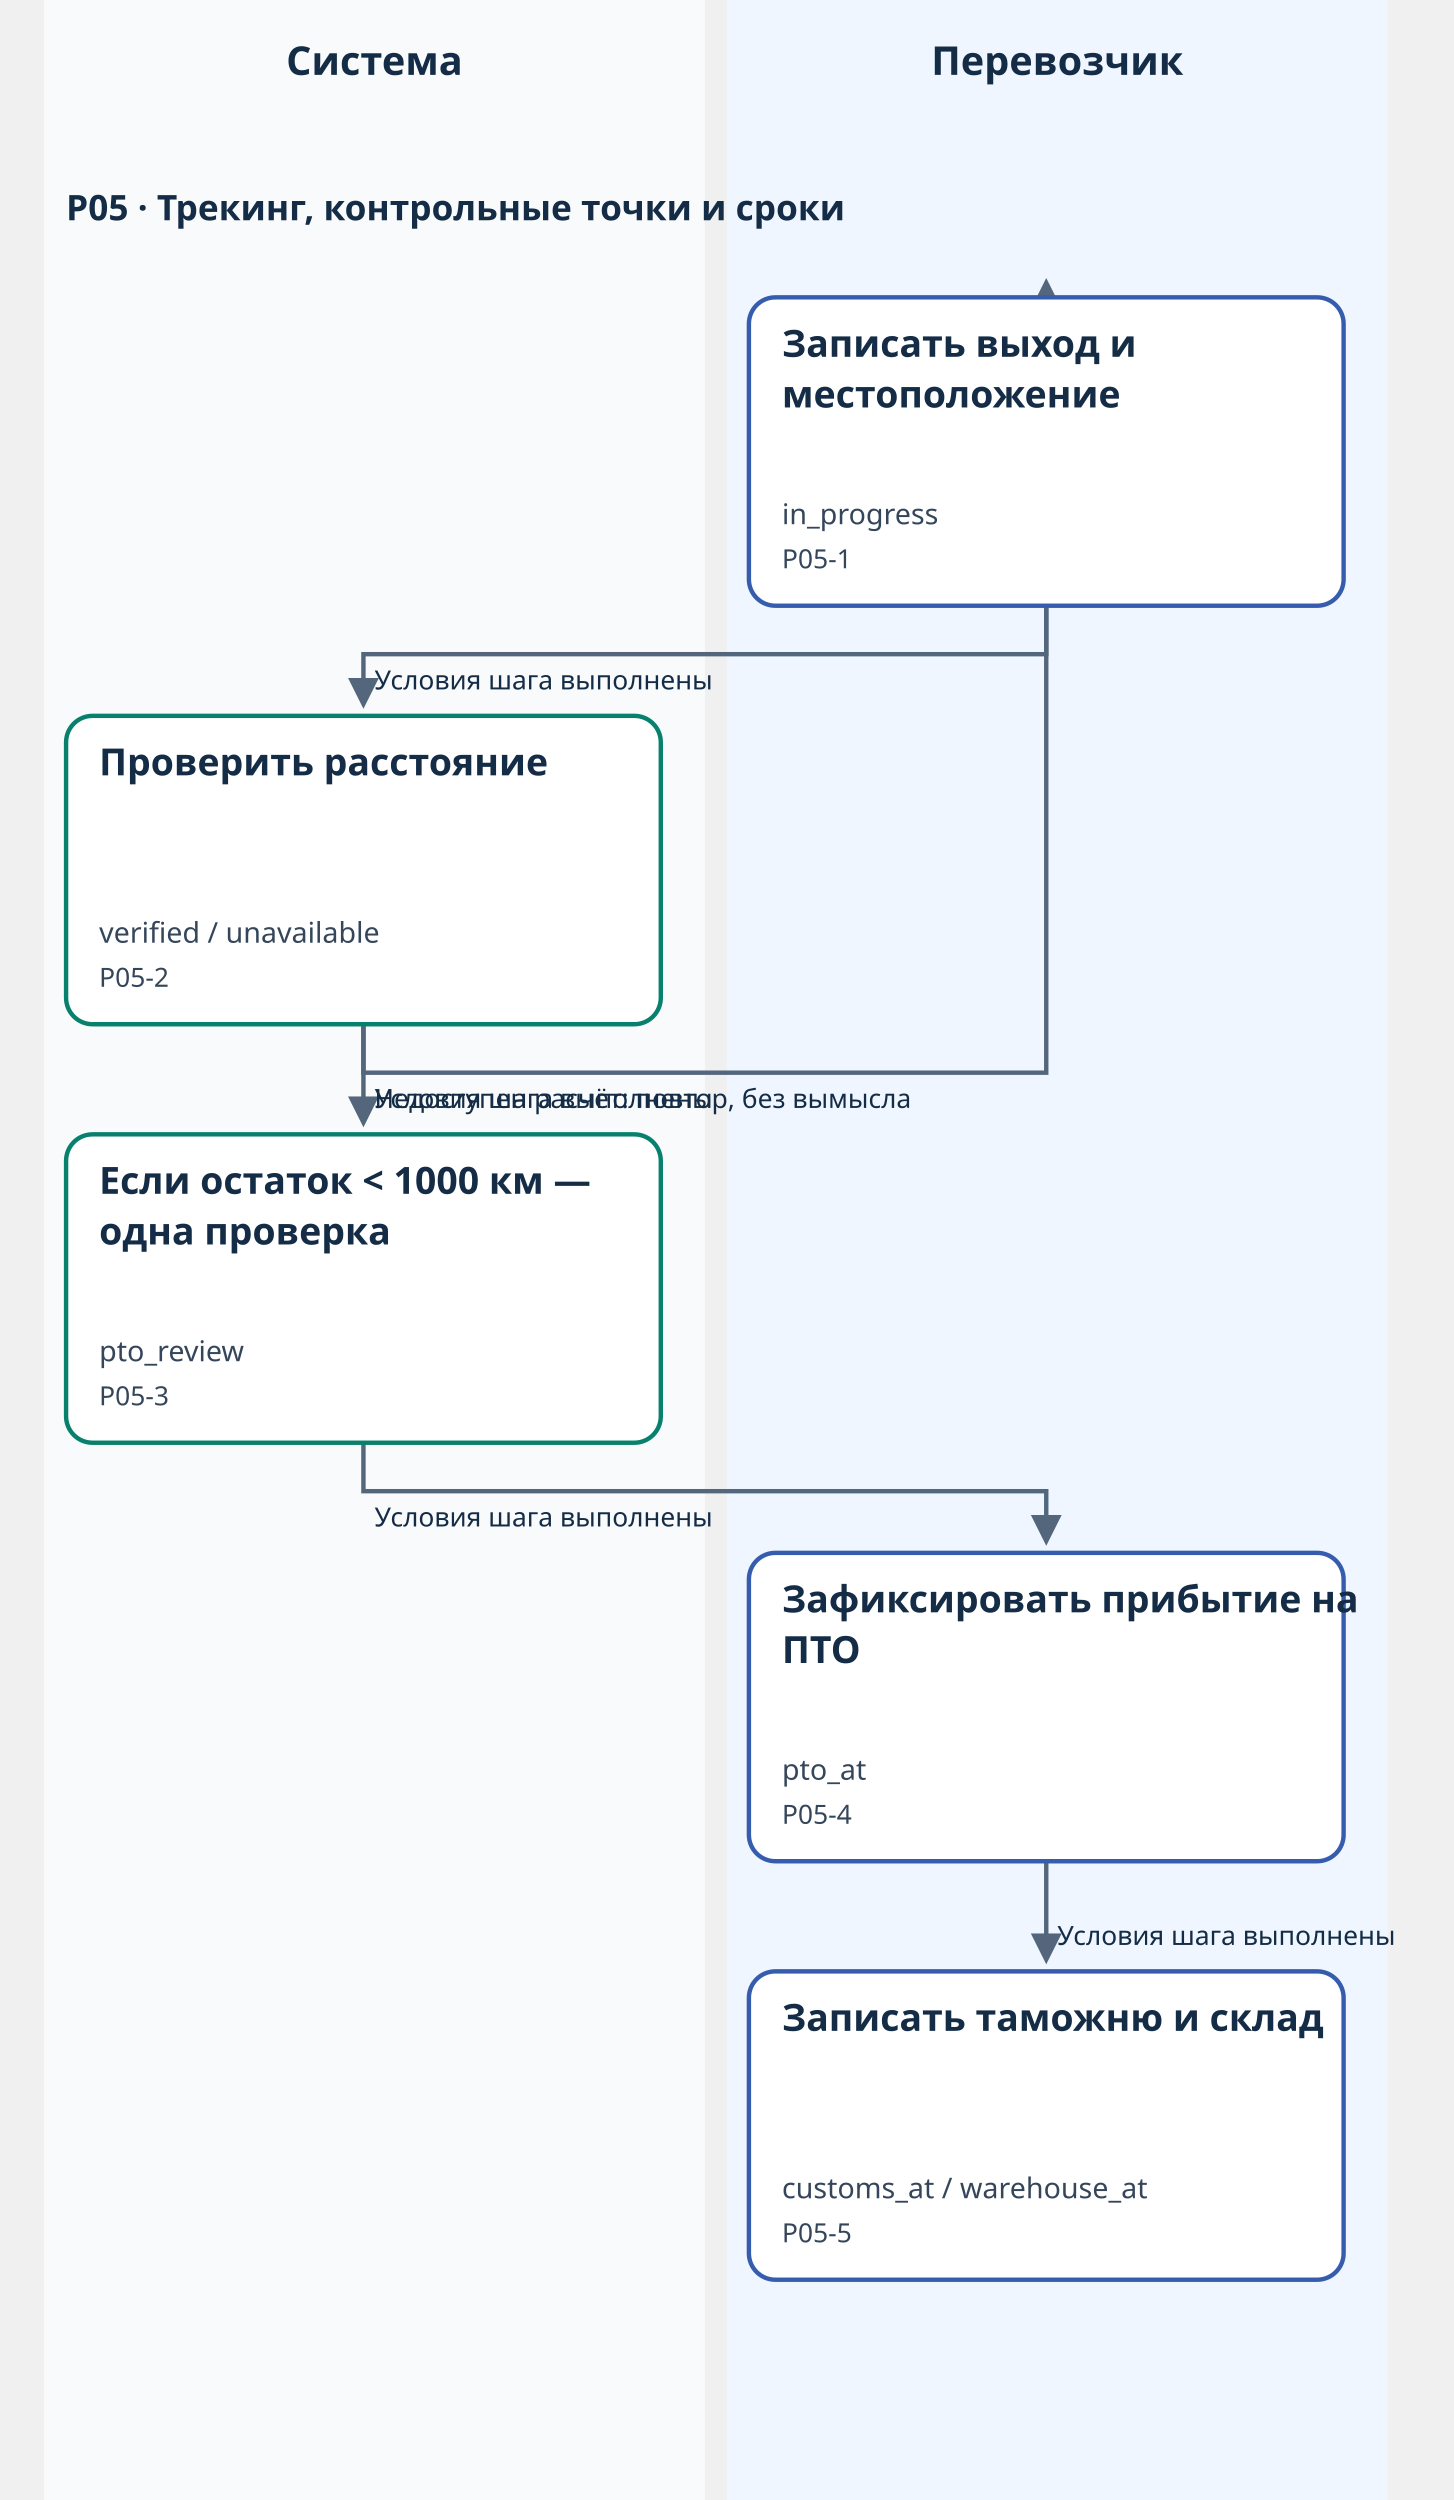
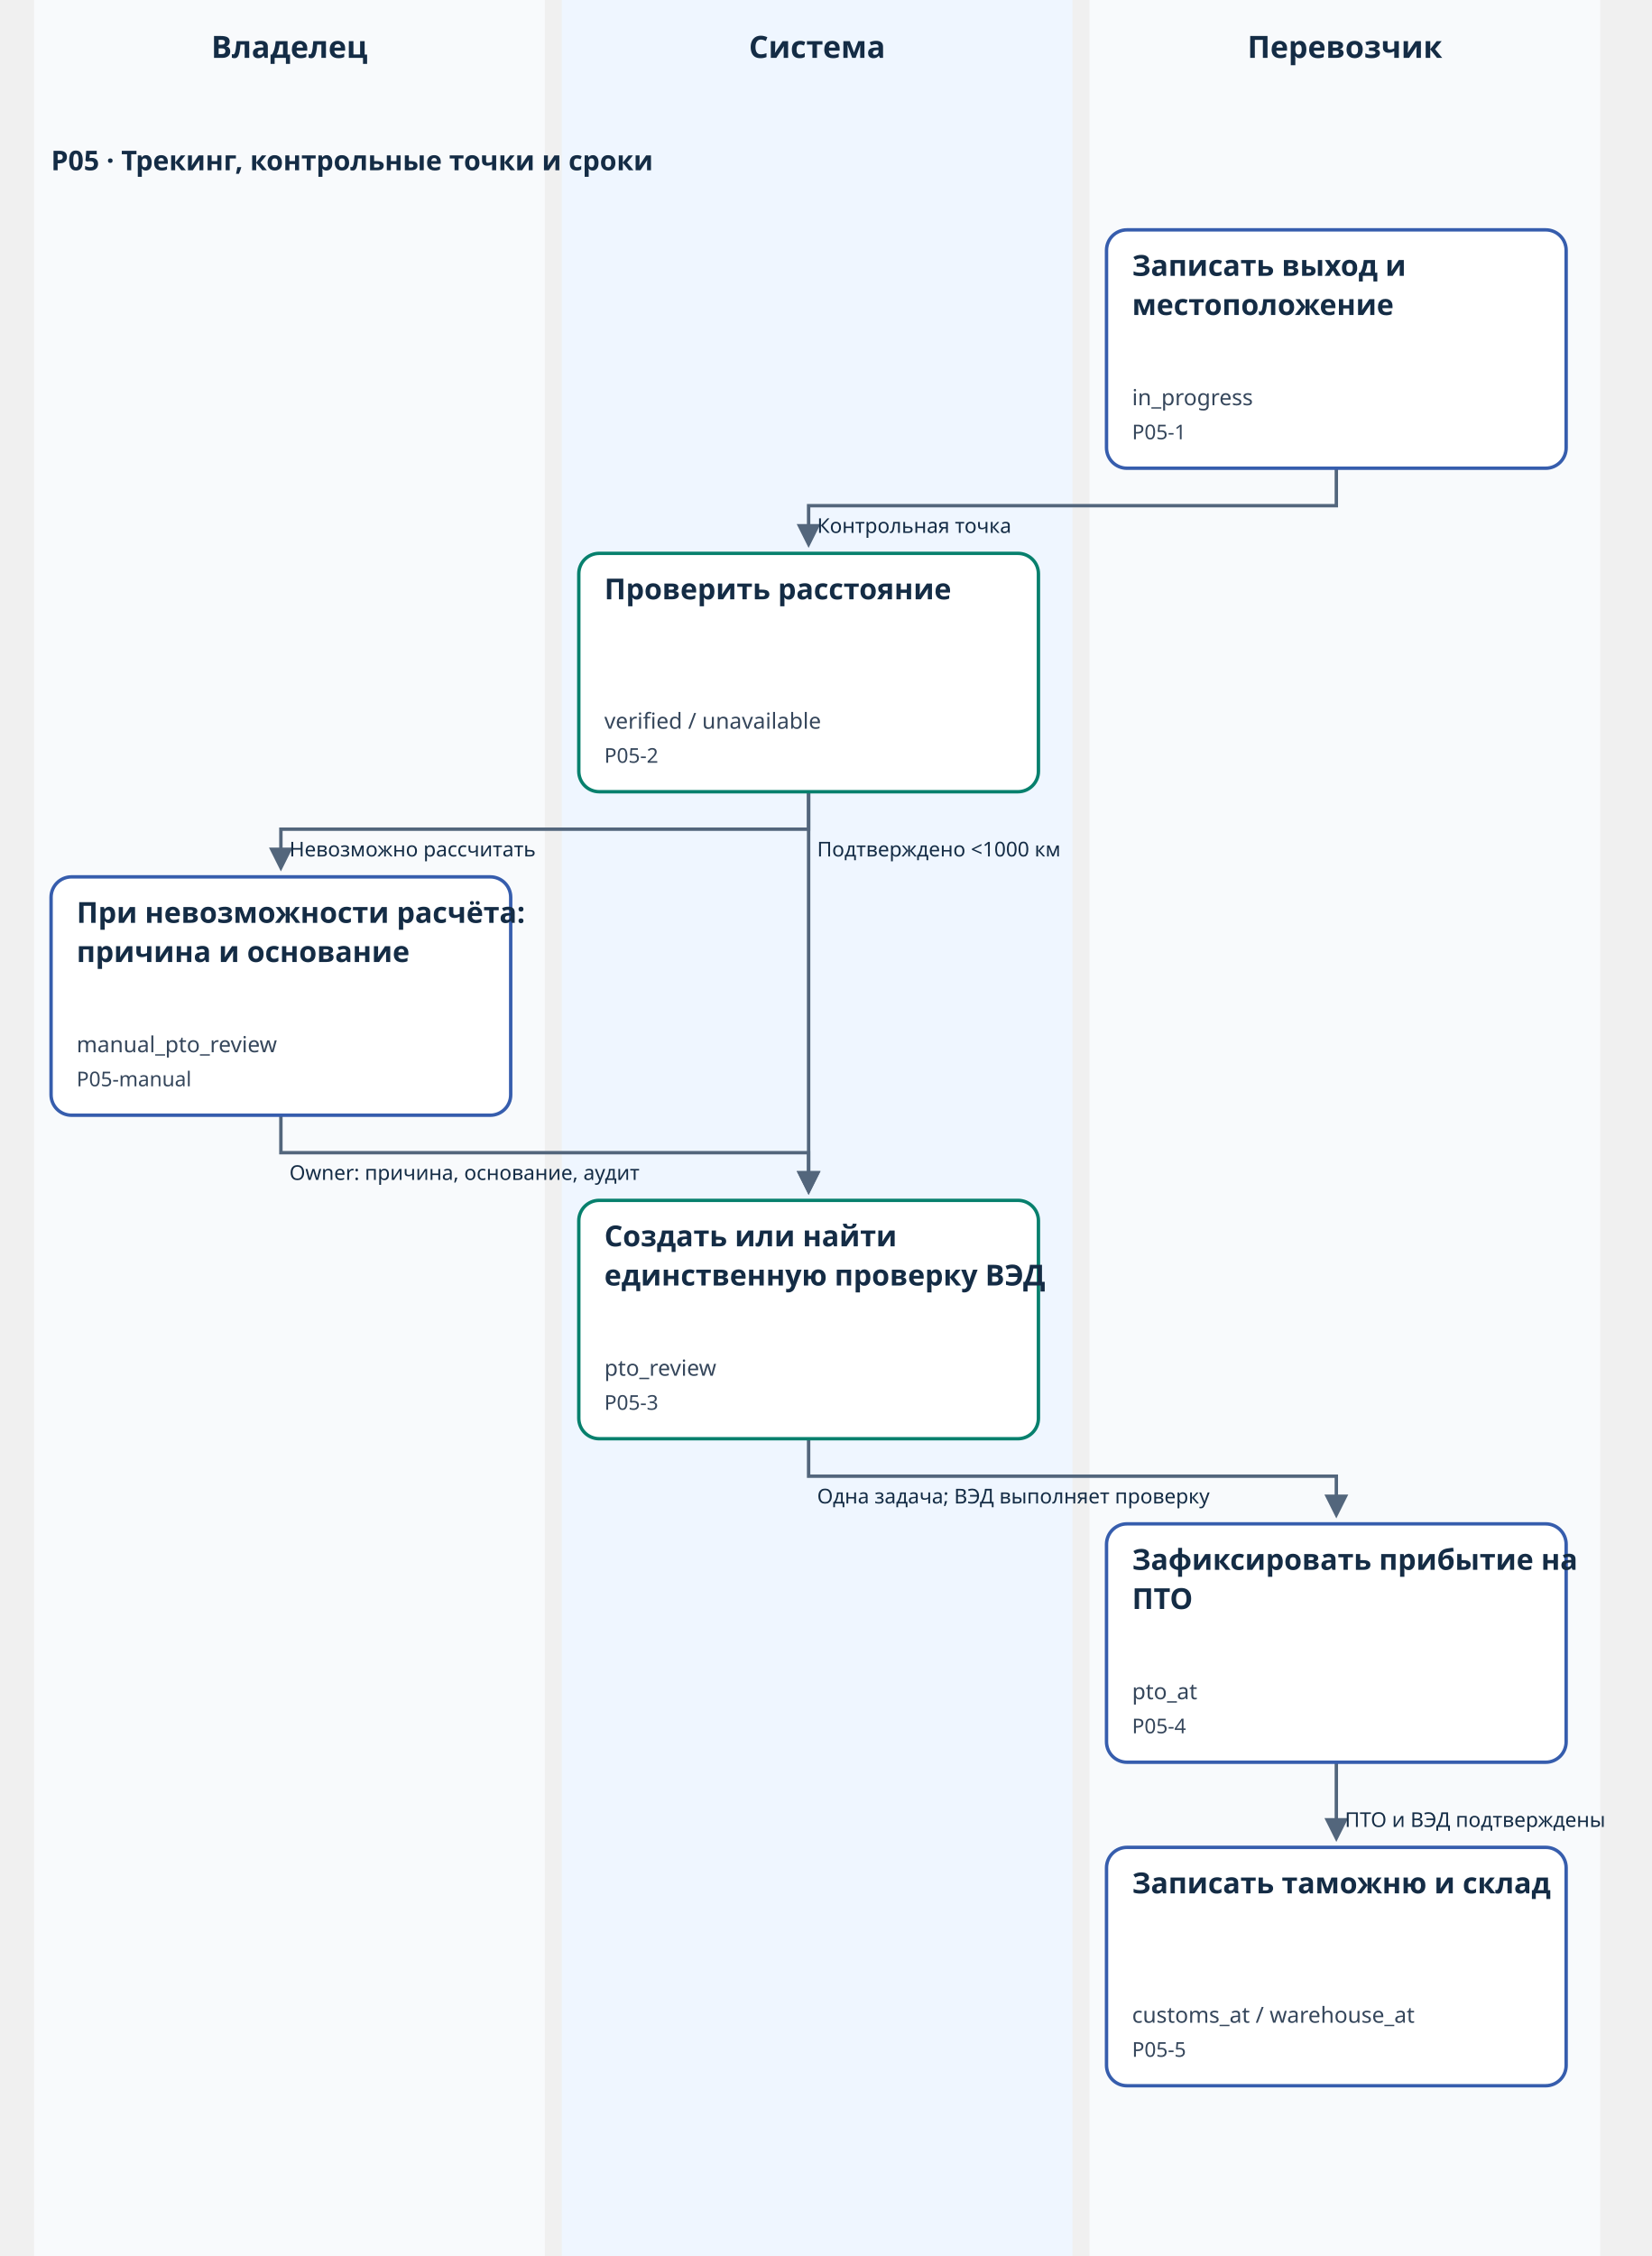
- <svg xmlns="http://www.w3.org/2000/svg" role="img" aria-labelledby="title" viewBox="0 0 660 1135">
+ <svg xmlns="http://www.w3.org/2000/svg" role="img" aria-labelledby="title" viewBox="0 0 970 1325">
  <defs>
    <marker id="arrow" viewBox="0 0 10 10" refX="8" refY="5" markerWidth="7" markerHeight="7" orient="auto">
      <path d="M0,0 L10,5 L0,10z" fill="#53667c" />
    </marker>
  </defs>
  <g font-family="system-ui,sans-serif" fill="#142c45">
-     <rect x="20" y="0" width="300" height="1135" fill="#f8fafc" />
-     <text x="170" y="34" text-anchor="middle" font-size="18" font-weight="700">Система</text>
-     <rect x="330" y="0" width="300" height="1135" fill="#eff6ff" />
-     <text x="480" y="34" text-anchor="middle" font-size="18" font-weight="700">Перевозчик</text>
+     <rect x="20" y="0" width="300" height="1325" fill="#f8fafc" />
+     <text x="170" y="34" text-anchor="middle" font-size="18" font-weight="700">Владелец</text>
+     <rect x="330" y="0" width="300" height="1325" fill="#eff6ff" />
+     <text x="480" y="34" text-anchor="middle" font-size="18" font-weight="700">Система</text>
+     <rect x="640" y="0" width="300" height="1325" fill="#f8fafc" />
+     <text x="790" y="34" text-anchor="middle" font-size="18" font-weight="700">Перевозчик</text>
    <text x="30" y="100" font-size="16" font-weight="700">P05 · Трекинг, контрольные точки и сроки</text>
-     <path d="M475,275 V297 H165 V319" fill="none" stroke="#53667c" stroke-width="2" marker-end="url(#arrow)" />
-     <text x="170" y="313" font-size="12">Условия шага выполнены</text>
-     <path d="M165,465 V487 H165 V509" fill="none" stroke="#53667c" stroke-width="2" marker-end="url(#arrow)" />
-     <text x="170" y="503" font-size="12">Условия шага выполнены</text>
+     <path d="M785,275 V297 H475 V319" fill="none" stroke="#53667c" stroke-width="2" marker-end="url(#arrow)" />
+     <text x="480" y="313" font-size="12">Контрольная точка</text>
+     <path d="M475,465 V487 H475 V699" fill="none" stroke="#53667c" stroke-width="2" marker-end="url(#arrow)" />
+     <text x="480" y="503" font-size="12">Подтверждено &lt;1000 км</text>
+     <path d="M475,465 V487 H165 V509" fill="none" stroke="#53667c" stroke-width="2" marker-end="url(#arrow)" />
+     <text x="170" y="503" font-size="12">Невозможно рассчитать</text>
    <path d="M165,655 V677 H475 V699" fill="none" stroke="#53667c" stroke-width="2" marker-end="url(#arrow)" />
-     <text x="170" y="693" font-size="12">Условия шага выполнены</text>
-     <path d="M475,845 V867 H475 V889" fill="none" stroke="#53667c" stroke-width="2" marker-end="url(#arrow)" />
-     <text x="480" y="883" font-size="12">Условия шага выполнены</text>
-     <path d="M165,465 V487 H475 V129" fill="none" stroke="#53667c" stroke-width="2" marker-end="url(#arrow)" />
-     <text x="170" y="503" font-size="12">Недоступен расчёт: повтор, без вымысла</text>
+     <text x="170" y="693" font-size="12">Owner: причина, основание, аудит</text>
+     <path d="M475,845 V867 H785 V889" fill="none" stroke="#53667c" stroke-width="2" marker-end="url(#arrow)" />
+     <text x="480" y="883" font-size="12">Одна задача; ВЭД выполняет проверку</text>
+     <path d="M785,1035 V1057 H785 V1079" fill="none" stroke="#53667c" stroke-width="2" marker-end="url(#arrow)" />
+     <text x="790" y="1073" font-size="12">ПТО и ВЭД подтверждены</text>
    <g id="P05-1">
-       <rect x="340" y="135" width="270" height="140" rx="12" fill="white" stroke="#365dad" stroke-width="2" />
-       <text x="355" y="162" font-size="17" font-weight="600">Записать выход и</text>
-       <text x="355" y="185" font-size="17" font-weight="600">местоположение</text>
-       <text x="355" y="238" font-size="13" fill="#35465b">in_progress</text>
-       <text x="355" y="258" font-size="12" fill="#35465b">P05-1</text>
+       <rect x="650" y="135" width="270" height="140" rx="12" fill="white" stroke="#365dad" stroke-width="2" />
+       <text x="665" y="162" font-size="17" font-weight="600">Записать выход и</text>
+       <text x="665" y="185" font-size="17" font-weight="600">местоположение</text>
+       <text x="665" y="238" font-size="13" fill="#35465b">in_progress</text>
+       <text x="665" y="258" font-size="12" fill="#35465b">P05-1</text>
    </g>
    <g id="P05-2">
-       <rect x="30" y="325" width="270" height="140" rx="12" fill="white" stroke="#07806d" stroke-width="2" />
-       <text x="45" y="352" font-size="17" font-weight="600">Проверить расстояние</text>
-       <text x="45" y="428" font-size="13" fill="#35465b">verified / unavailable</text>
-       <text x="45" y="448" font-size="12" fill="#35465b">P05-2</text>
+       <rect x="340" y="325" width="270" height="140" rx="12" fill="white" stroke="#07806d" stroke-width="2" />
+       <text x="355" y="352" font-size="17" font-weight="600">Проверить расстояние</text>
+       <text x="355" y="428" font-size="13" fill="#35465b">verified / unavailable</text>
+       <text x="355" y="448" font-size="12" fill="#35465b">P05-2</text>
+     </g>
+     <g id="P05-manual">
+       <rect x="30" y="515" width="270" height="140" rx="12" fill="white" stroke="#365dad" stroke-width="2" />
+       <text x="45" y="542" font-size="17" font-weight="600">При невозможности расчёта:</text>
+       <text x="45" y="565" font-size="17" font-weight="600">причина и основание</text>
+       <text x="45" y="618" font-size="13" fill="#35465b">manual_pto_review</text>
+       <text x="45" y="638" font-size="12" fill="#35465b">P05-manual</text>
    </g>
    <g id="P05-3">
-       <rect x="30" y="515" width="270" height="140" rx="12" fill="white" stroke="#07806d" stroke-width="2" />
-       <text x="45" y="542" font-size="17" font-weight="600">Если остаток &lt; 1000 км —</text>
-       <text x="45" y="565" font-size="17" font-weight="600">одна проверка</text>
-       <text x="45" y="618" font-size="13" fill="#35465b">pto_review</text>
-       <text x="45" y="638" font-size="12" fill="#35465b">P05-3</text>
+       <rect x="340" y="705" width="270" height="140" rx="12" fill="white" stroke="#07806d" stroke-width="2" />
+       <text x="355" y="732" font-size="17" font-weight="600">Создать или найти</text>
+       <text x="355" y="755" font-size="17" font-weight="600">единственную проверку ВЭД</text>
+       <text x="355" y="808" font-size="13" fill="#35465b">pto_review</text>
+       <text x="355" y="828" font-size="12" fill="#35465b">P05-3</text>
    </g>
    <g id="P05-4">
-       <rect x="340" y="705" width="270" height="140" rx="12" fill="white" stroke="#365dad" stroke-width="2" />
-       <text x="355" y="732" font-size="17" font-weight="600">Зафиксировать прибытие на</text>
-       <text x="355" y="755" font-size="17" font-weight="600">ПТО</text>
-       <text x="355" y="808" font-size="13" fill="#35465b">pto_at</text>
-       <text x="355" y="828" font-size="12" fill="#35465b">P05-4</text>
+       <rect x="650" y="895" width="270" height="140" rx="12" fill="white" stroke="#365dad" stroke-width="2" />
+       <text x="665" y="922" font-size="17" font-weight="600">Зафиксировать прибытие на</text>
+       <text x="665" y="945" font-size="17" font-weight="600">ПТО</text>
+       <text x="665" y="998" font-size="13" fill="#35465b">pto_at</text>
+       <text x="665" y="1018" font-size="12" fill="#35465b">P05-4</text>
    </g>
    <g id="P05-5">
-       <rect x="340" y="895" width="270" height="140" rx="12" fill="white" stroke="#365dad" stroke-width="2" />
-       <text x="355" y="922" font-size="17" font-weight="600">Записать таможню и склад</text>
-       <text x="355" y="998" font-size="13" fill="#35465b">customs_at / warehouse_at</text>
-       <text x="355" y="1018" font-size="12" fill="#35465b">P05-5</text>
+       <rect x="650" y="1085" width="270" height="140" rx="12" fill="white" stroke="#365dad" stroke-width="2" />
+       <text x="665" y="1112" font-size="17" font-weight="600">Записать таможню и склад</text>
+       <text x="665" y="1188" font-size="13" fill="#35465b">customs_at / warehouse_at</text>
+       <text x="665" y="1208" font-size="12" fill="#35465b">P05-5</text>
    </g>
  </g>
</svg>
